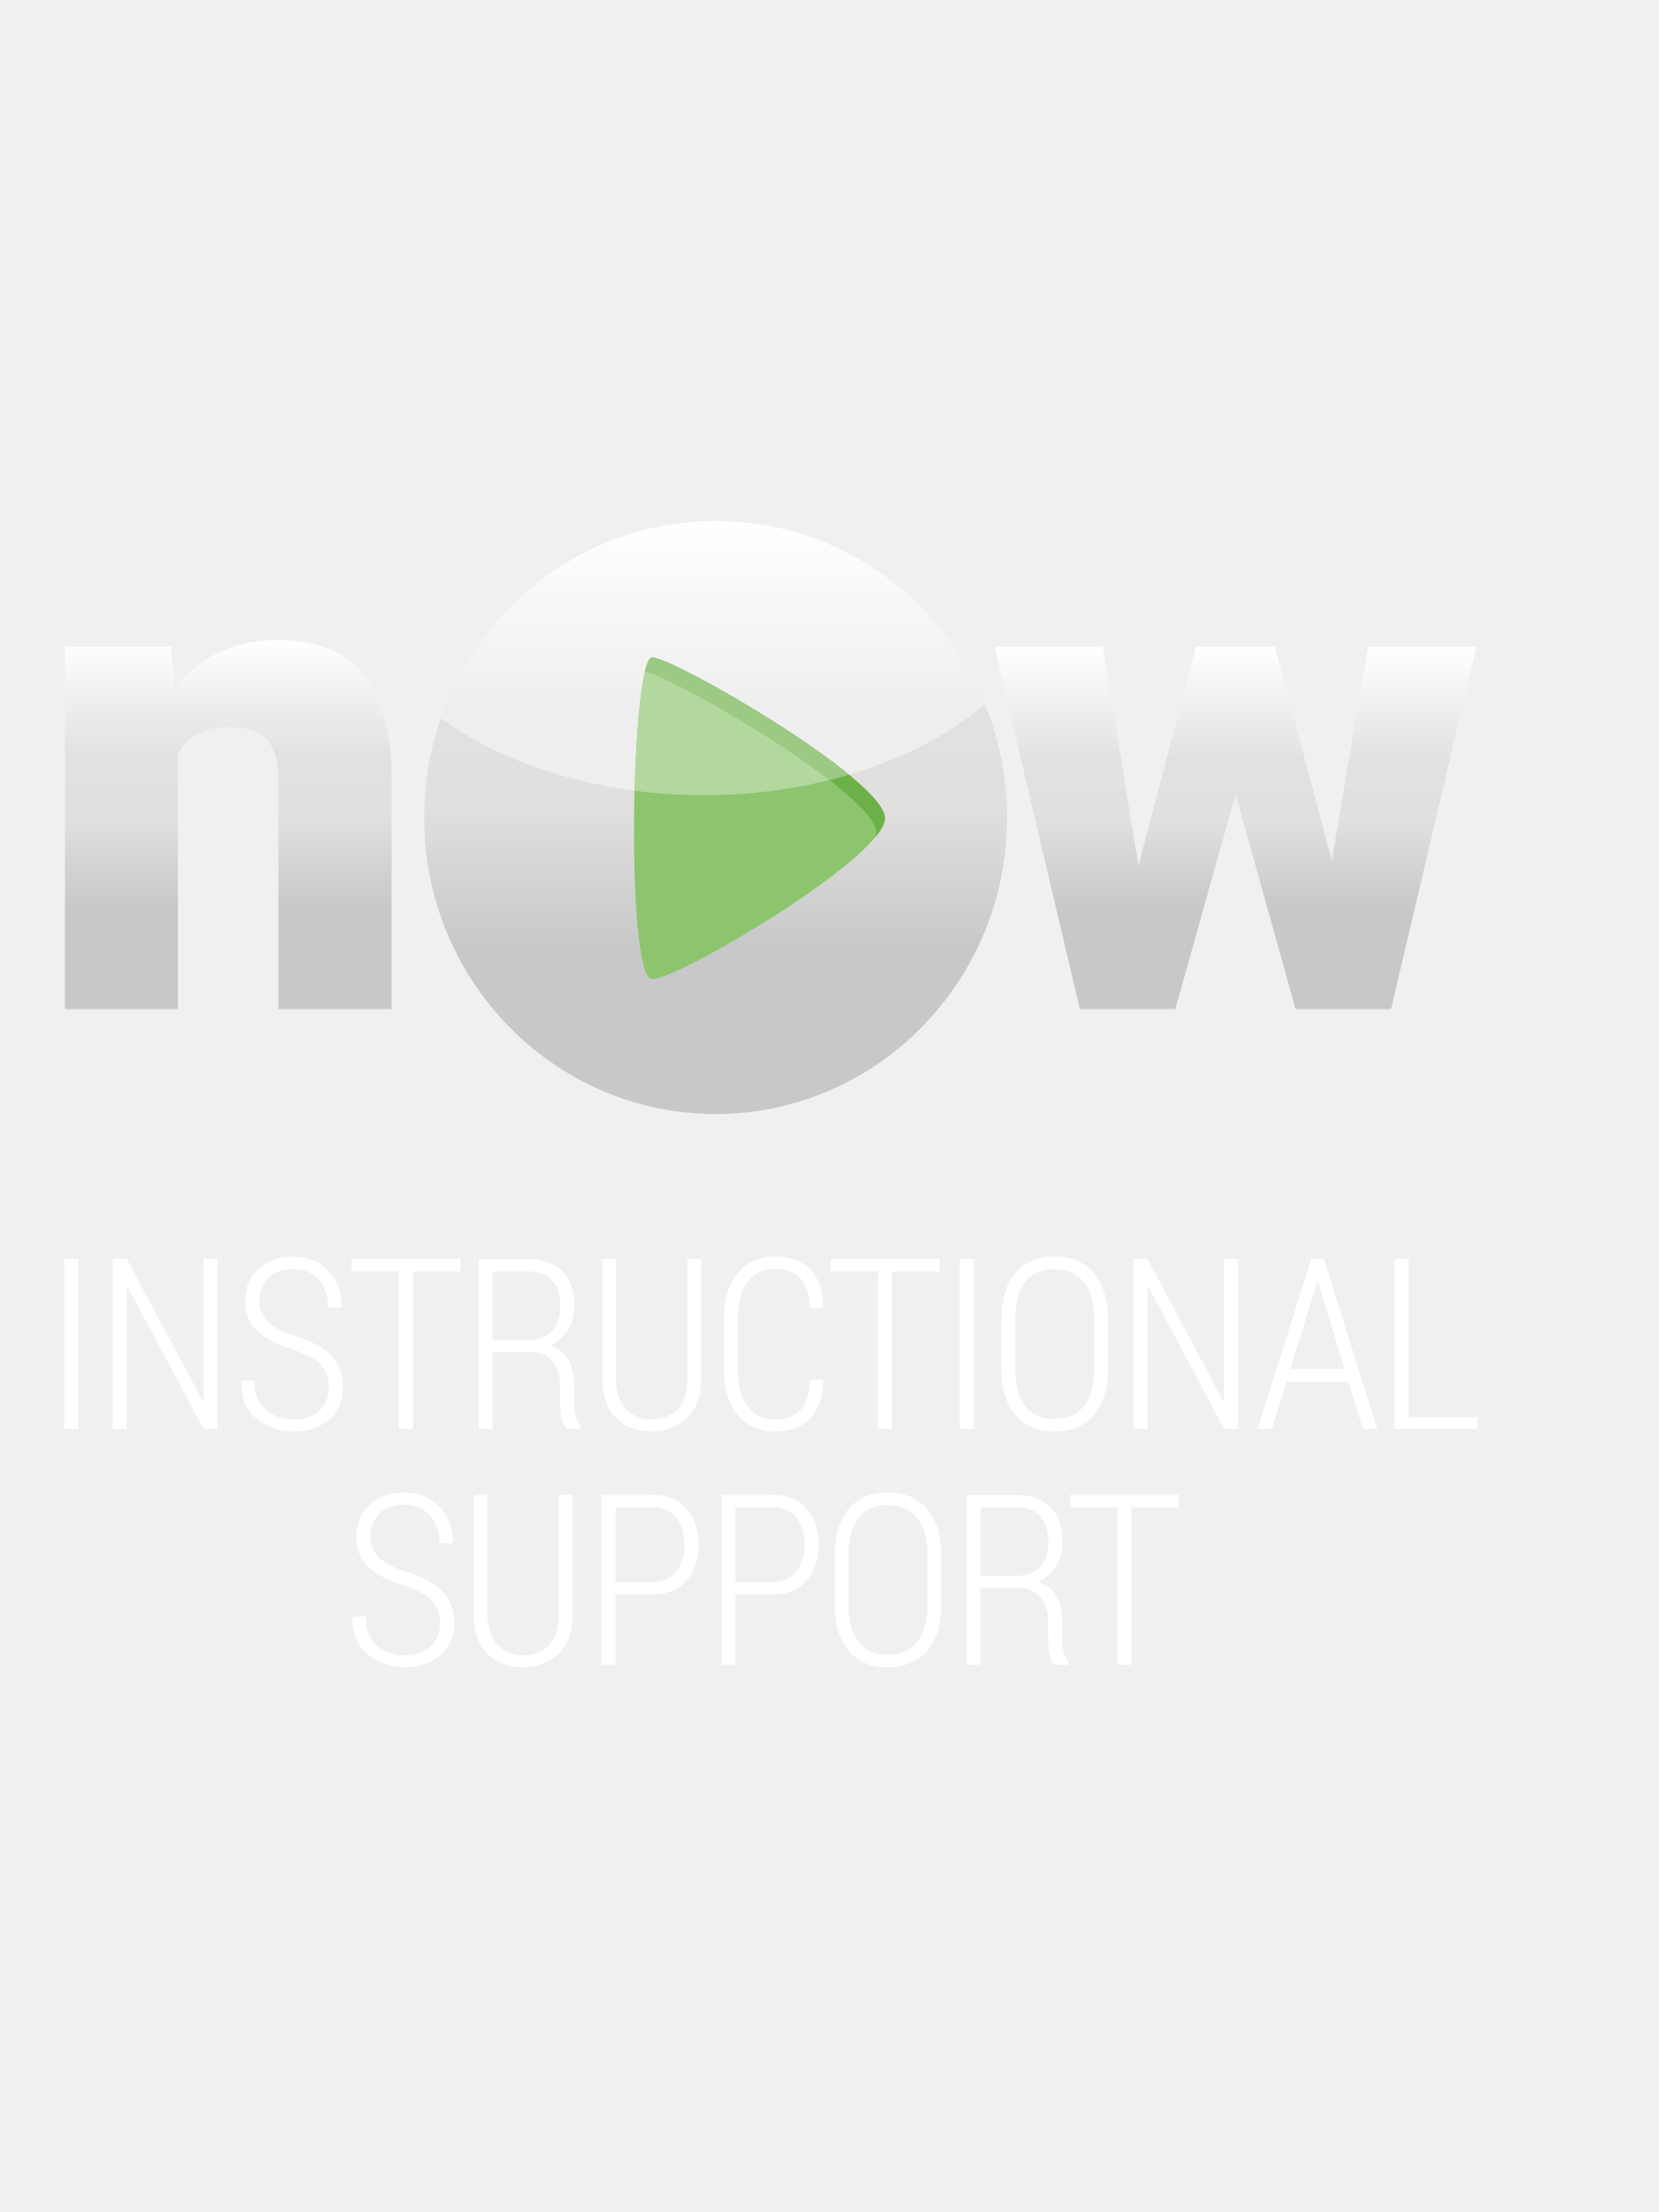
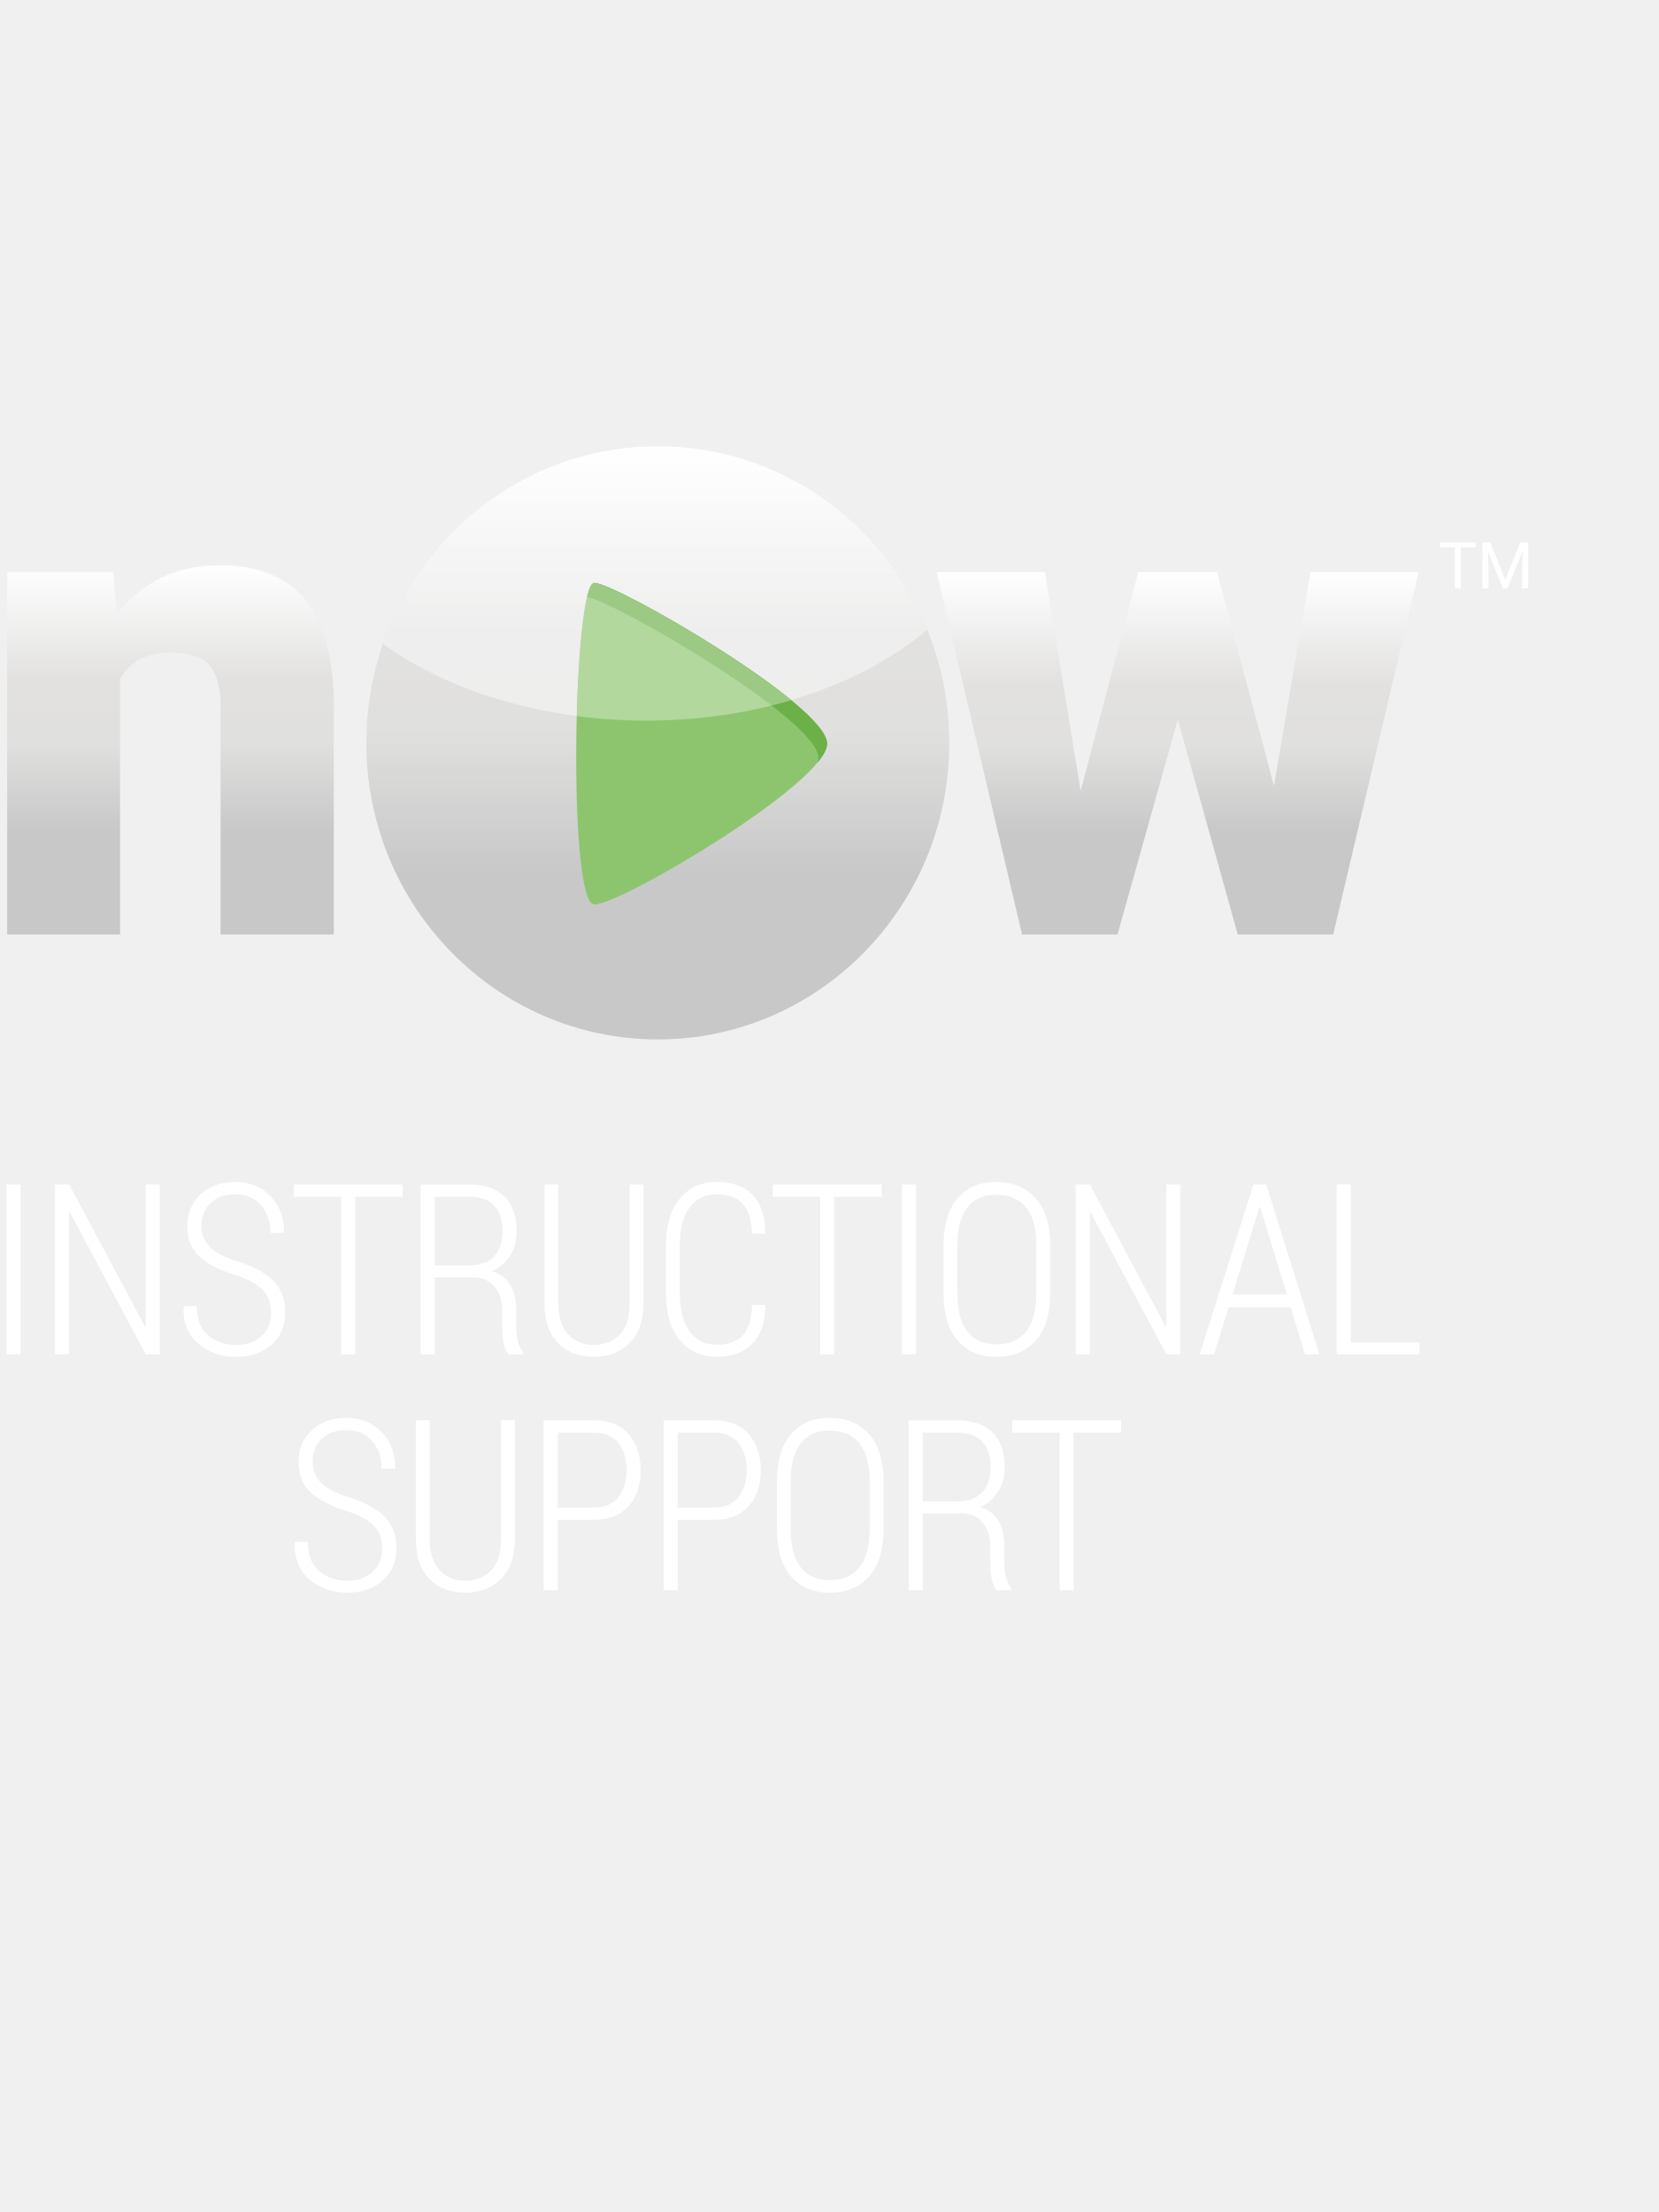
<svg xmlns="http://www.w3.org/2000/svg" version="1.1" id="Layer_1" x="0px" y="0px" viewBox="0 0 45 60" style="enable-background:new 0 0 45 60;" xml:space="preserve">
  <style type="text/css">
	.st0{fill:url(#SVGID_1_);}
	.st1{fill:url(#SVGID_2_);}
	.st2{fill:url(#SVGID_3_);}
	.st3{opacity:0.44;fill:#FFFFFF;enable-background:new    ;}
	.st4{fill:#8DC56F;}
	.st5{fill:#6CB048;}
	.st6{opacity:0.33;fill:#FFFFFF;enable-background:new    ;}
	.st7{fill:#FFFFFF;}
</style>
  <g>
    <g>
-       <linearGradient id="SVGID_1_" gradientUnits="userSpaceOnUse" x1="6.192" y1="7.359" x2="6.192" y2="17.372" gradientTransform="matrix(1 0 0 1 0 10)">
+       <linearGradient id="SVGID_1_" gradientUnits="userSpaceOnUse" x1="4.625" y1="54.664" x2="4.625" y2="44.651" gradientTransform="matrix(1 0 0 -1 0 70)">
        <stop offset="0" style="stop-color:#FFFFFF" />
        <stop offset="0.313" style="stop-color:#E2E1E0" />
        <stop offset="0.477" style="stop-color:#E0E0DF" />
        <stop offset="0.72" style="stop-color:#C8C8C8" />
      </linearGradient>
-       <path class="st0" d="M4.635,17.541l0.1,1.154c0.678-0.89,1.614-1.336,2.807-1.336c1.023,0,1.788,0.306,2.294,0.918    s0.768,1.532,0.786,2.762v6.333H7.551v-6.205c0-0.497-0.1-0.862-0.3-1.095s-0.563-0.35-1.09-0.35c-0.6,0-1.045,0.236-1.336,0.709    v6.941H1.763v-9.831C1.763,17.541,4.635,17.541,4.635,17.541z" />
-       <linearGradient id="SVGID_2_" gradientUnits="userSpaceOnUse" x1="33.511" y1="7.541" x2="33.511" y2="17.372" gradientTransform="matrix(1 0 0 1 0 10)">
+       <path class="st0" d="M3.067,15.517l0.1,1.154c0.678-0.89,1.614-1.336,2.807-1.336c1.023,0,1.788,0.306,2.294,0.918    c0.506,0.612,0.768,1.532,0.786,2.762v6.333H5.983v-6.205c0-0.497-0.1-0.862-0.3-1.095s-0.563-0.35-1.09-0.35    c-0.6,0-1.045,0.236-1.336,0.709v6.941H0.195v-9.831C0.195,15.517,3.067,15.517,3.067,15.517z" />
+       <linearGradient id="SVGID_2_" gradientUnits="userSpaceOnUse" x1="31.944" y1="54.483" x2="31.944" y2="44.651" gradientTransform="matrix(1 0 0 -1 0 70)">
        <stop offset="0" style="stop-color:#FFFFFF" />
        <stop offset="0.313" style="stop-color:#E2E1E0" />
        <stop offset="0.477" style="stop-color:#E0E0DF" />
        <stop offset="0.72" style="stop-color:#C8C8C8" />
      </linearGradient>
-       <path class="st1" d="M36.124,23.338l0.99-5.797h2.934l-2.317,9.831h-2.589l-1.626-5.833l-1.636,5.833h-2.589l-2.316-9.831h2.934    l0.972,5.933l1.564-5.933h2.135L36.124,23.338z" />
+       <path class="st1" d="M34.556,21.314l0.99-5.797h2.934l-2.317,9.831h-2.589l-1.626-5.833l-1.636,5.833h-2.589l-2.316-9.831h2.934    l0.972,5.933l1.564-5.933h2.135L34.556,21.314z" />
    </g>
-     <linearGradient id="SVGID_3_" gradientUnits="userSpaceOnUse" x1="19.41" y1="49.318" x2="19.41" y2="33.232" gradientTransform="matrix(1 0 0 -1 0 63.45)">
+     <linearGradient id="SVGID_3_" gradientUnits="userSpaceOnUse" x1="17.843" y1="-1.341" x2="17.843" y2="14.745" gradientTransform="matrix(1 0 0 1 0 13.45)">
      <stop offset="0" style="stop-color:#FFFFFF" />
      <stop offset="0.313" style="stop-color:#E2E1E0" />
      <stop offset="0.477" style="stop-color:#E0E0DF" />
      <stop offset="0.72" style="stop-color:#C8C8C8" />
    </linearGradient>
-     <path class="st2" d="M17.69,17.834c0.578,0,6.313,3.313,6.313,4.362c0,1.048-5.579,4.362-6.313,4.362   C16.957,26.559,17.113,17.834,17.69,17.834z M19.411,14.132c4.367,0,7.906,3.602,7.906,8.043c0,4.442-3.54,8.043-7.906,8.043   s-7.907-3.602-7.907-8.045S15.044,14.132,19.411,14.132z" />
-     <path class="st3" d="M19.411,14.132c-3.441,0-6.366,2.237-7.453,5.358c1.365,0.987,3.192,1.687,5.254,1.956   c0.051-1.905,0.223-3.613,0.478-3.613c0.428,0,3.675,1.814,5.338,3.181c1.456-0.43,2.722-1.089,3.691-1.909   C25.534,16.186,22.709,14.132,19.411,14.132z" />
-     <path class="st4" d="M17.69,17.834c0.578,0,6.313,3.313,6.313,4.362c0,1.048-5.579,4.362-6.313,4.362   C16.957,26.559,17.113,17.834,17.69,17.834z" />
+     <path class="st2" d="M16.122,15.81c0.578,0,6.313,3.313,6.313,4.362c0,1.048-5.579,4.362-6.313,4.362   C15.389,24.535,15.545,15.81,16.122,15.81z M17.843,12.108c4.367,0,7.906,3.602,7.906,8.043c0,4.442-3.54,8.043-7.906,8.043   s-7.907-3.602-7.907-8.045S13.476,12.108,17.843,12.108z" />
+     <path class="st3" d="M17.843,12.108c-3.441,0-6.366,2.237-7.453,5.358c1.365,0.987,3.192,1.687,5.254,1.956   c0.051-1.905,0.223-3.613,0.478-3.613c0.428,0,3.675,1.814,5.338,3.181c1.456-0.43,2.722-1.089,3.691-1.909   C23.966,14.163,21.141,12.108,17.843,12.108z" />
+     <path class="st4" d="M16.122,15.81c0.578,0,6.313,3.313,6.313,4.362c0,1.048-5.579,4.362-6.313,4.362   C15.389,24.535,15.545,15.81,16.122,15.81z" />
    <g>
-       <path class="st5" d="M17.69,17.834c-0.073,0-0.14,0.141-0.198,0.388c0.735,0.107,6.276,3.325,6.276,4.357    c0,0.039-0.011,0.082-0.025,0.129c0.166-0.201,0.262-0.376,0.262-0.511C24.002,21.147,18.267,17.834,17.69,17.834z" />
+       <path class="st5" d="M16.122,15.81c-0.073,0-0.14,0.141-0.198,0.388c0.735,0.107,6.276,3.325,6.276,4.357    c0,0.039-0.011,0.082-0.025,0.129c0.166-0.201,0.262-0.376,0.262-0.511C22.434,19.123,16.699,15.81,16.122,15.81z" />
    </g>
-     <path class="st6" d="M17.212,21.447c0.609,0.08,1.237,0.122,1.881,0.122c1.402,0,2.733-0.198,3.934-0.553   c-1.663-1.368-4.91-3.18-5.338-3.18C17.435,17.834,17.263,19.543,17.212,21.447z" />
+     <path class="st6" d="M15.644,19.424c0.609,0.08,1.237,0.122,1.881,0.122c1.402,0,2.733-0.198,3.934-0.553   c-1.663-1.368-4.91-3.18-5.338-3.18C15.867,15.81,15.695,17.519,15.644,19.424z" />
  </g>
  <g>
-     <path class="st7" d="M2.126,38.76H1.743v-4.609h0.383V38.76z" />
-     <path class="st7" d="M5.9,38.76H5.52l-2.058-3.859l-0.019,0.003v3.856H3.06v-4.609h0.383l2.058,3.859l0.019-0.003v-3.856H5.9   C5.9,34.151,5.9,38.76,5.9,38.76z" />
-     <path class="st7" d="M8.922,37.633c0-0.252-0.073-0.457-0.22-0.615S8.297,36.721,7.928,36.6c-0.42-0.129-0.738-0.295-0.954-0.498   c-0.216-0.204-0.325-0.476-0.325-0.818c0-0.352,0.121-0.641,0.363-0.864c0.242-0.224,0.553-0.335,0.936-0.335   c0.401,0,0.723,0.132,0.967,0.396s0.363,0.586,0.356,0.965l-0.01,0.019H8.903c0-0.306-0.085-0.557-0.255-0.752   S8.244,34.42,7.947,34.42c-0.289,0-0.514,0.081-0.674,0.244s-0.241,0.366-0.241,0.611c0,0.228,0.078,0.42,0.233,0.575   c0.155,0.155,0.418,0.291,0.79,0.407c0.409,0.127,0.72,0.298,0.932,0.514s0.318,0.501,0.318,0.853c0,0.369-0.125,0.662-0.375,0.879   c-0.25,0.216-0.572,0.325-0.964,0.325c-0.386,0-0.722-0.116-1.008-0.348s-0.424-0.569-0.413-1.01l0.006-0.019h0.354   c0,0.361,0.104,0.627,0.312,0.798s0.458,0.256,0.749,0.256c0.287,0,0.518-0.079,0.693-0.238S8.922,37.895,8.922,37.633z" />
-     <path class="st7" d="M12.489,34.486h-1.288v4.274h-0.38v-4.274H9.536V34.15h2.954v0.336H12.489z" />
-     <path class="st7" d="M13.359,36.673v2.086h-0.38v-4.606h1.323c0.414,0,0.73,0.109,0.95,0.326s0.329,0.533,0.329,0.949   c0,0.245-0.058,0.462-0.174,0.653c-0.116,0.191-0.281,0.331-0.494,0.422c0.234,0.072,0.403,0.201,0.505,0.387   s0.154,0.417,0.154,0.694v0.434c0,0.144,0.014,0.273,0.041,0.387c0.027,0.114,0.074,0.207,0.139,0.279v0.076h-0.389   c-0.065-0.076-0.11-0.182-0.135-0.318c-0.024-0.135-0.036-0.279-0.036-0.432v-0.422c0-0.279-0.071-0.502-0.212-0.667   s-0.336-0.248-0.583-0.248H13.359z M13.359,36.351h0.899c0.325,0,0.563-0.083,0.714-0.249c0.151-0.166,0.226-0.391,0.226-0.676   c0-0.302-0.074-0.534-0.222-0.696c-0.148-0.163-0.372-0.244-0.674-0.244h-0.943C13.359,34.486,13.359,36.351,13.359,36.351z" />
-     <path class="st7" d="M19.022,34.15v3.226c0,0.471-0.126,0.83-0.377,1.078c-0.251,0.248-0.578,0.372-0.981,0.372   c-0.395,0-0.714-0.124-0.959-0.372c-0.245-0.248-0.367-0.607-0.367-1.078V34.15h0.374v3.231c0,0.361,0.088,0.639,0.264,0.832   s0.406,0.29,0.689,0.29c0.298,0,0.536-0.092,0.714-0.277s0.267-0.467,0.267-0.845V34.15H19.022z" />
-     <path class="st7" d="M22.32,37.421l0.009,0.019c-0.004,0.45-0.122,0.793-0.354,1.03c-0.232,0.238-0.552,0.356-0.959,0.356   c-0.424,0-0.761-0.15-1.01-0.45s-0.374-0.727-0.374-1.282v-1.276c0-0.551,0.125-0.978,0.375-1.281   c0.25-0.303,0.586-0.454,1.008-0.454c0.411,0,0.732,0.116,0.962,0.348s0.347,0.578,0.351,1.038l-0.009,0.019h-0.351   c-0.011-0.365-0.095-0.635-0.253-0.809s-0.392-0.261-0.7-0.261c-0.317,0-0.564,0.119-0.741,0.358   c-0.177,0.239-0.266,0.583-0.266,1.034v1.287c0,0.459,0.089,0.808,0.266,1.046c0.177,0.239,0.424,0.358,0.741,0.358   c0.308,0,0.541-0.085,0.7-0.256c0.158-0.171,0.243-0.446,0.253-0.826h0.352C22.32,37.419,22.32,37.421,22.32,37.421z" />
-     <path class="st7" d="M25.482,34.486h-1.288v4.274h-0.38v-4.274h-1.285V34.15h2.954L25.482,34.486L25.482,34.486z" />
-     <path class="st7" d="M26.415,38.76h-0.383v-4.609h0.383V38.76z" />
-     <path class="st7" d="M30.055,37.104c0,0.559-0.13,0.986-0.391,1.281s-0.618,0.442-1.072,0.442c-0.445,0-0.795-0.147-1.049-0.442   c-0.254-0.294-0.381-0.721-0.381-1.281v-1.292c0-0.559,0.127-0.987,0.38-1.284c0.253-0.296,0.602-0.445,1.048-0.445   c0.454,0,0.812,0.149,1.073,0.446c0.262,0.298,0.393,0.725,0.393,1.282L30.055,37.104L30.055,37.104z M29.679,35.803   c0-0.456-0.094-0.799-0.282-1.029s-0.457-0.345-0.807-0.345c-0.34,0-0.6,0.115-0.782,0.345s-0.272,0.573-0.272,1.029v1.301   c0,0.462,0.091,0.808,0.272,1.039c0.182,0.23,0.443,0.345,0.785,0.345c0.35,0,0.619-0.115,0.806-0.345s0.28-0.576,0.28-1.039   C29.679,37.104,29.679,35.803,29.679,35.803z" />
-     <path class="st7" d="M33.585,38.76h-0.38l-2.058-3.859l-0.019,0.003v3.856h-0.383v-4.609h0.383l2.058,3.859l0.019-0.003v-3.856   h0.38V38.76z" />
-     <path class="st7" d="M36.576,37.481h-1.681l-0.393,1.279h-0.393l1.459-4.609h0.345l1.444,4.609h-0.392L36.576,37.481z    M35.002,37.132h1.469l-0.722-2.371H35.73L35.002,37.132z" />
-     <path class="st7" d="M38.208,38.437h1.862v0.323h-2.245v-4.609h0.383V38.437z" />
-     <path class="st7" d="M11.937,44.031c0-0.252-0.073-0.457-0.22-0.615c-0.147-0.157-0.405-0.297-0.774-0.417   c-0.42-0.129-0.738-0.295-0.954-0.499c-0.216-0.203-0.325-0.476-0.325-0.818c0-0.352,0.121-0.64,0.363-0.864   s0.553-0.336,0.936-0.336c0.401,0,0.723,0.132,0.967,0.396s0.363,0.586,0.356,0.965l-0.01,0.019h-0.358   c0-0.306-0.085-0.556-0.255-0.752c-0.17-0.195-0.404-0.293-0.701-0.293c-0.289,0-0.514,0.081-0.674,0.244   c-0.16,0.162-0.241,0.366-0.241,0.611c0,0.228,0.078,0.42,0.233,0.574c0.155,0.155,0.418,0.291,0.79,0.407   c0.409,0.126,0.72,0.298,0.932,0.514s0.318,0.501,0.318,0.853c0,0.369-0.125,0.662-0.375,0.878s-0.572,0.325-0.964,0.325   c-0.386,0-0.722-0.116-1.008-0.348s-0.424-0.569-0.413-1.01l0.006-0.019H9.92c0,0.361,0.104,0.627,0.312,0.798   S10.69,44.9,10.981,44.9c0.287,0,0.518-0.079,0.693-0.238C11.849,44.504,11.937,44.294,11.937,44.031z" />
-     <path class="st7" d="M15.533,40.548v3.226c0,0.471-0.126,0.83-0.377,1.078c-0.251,0.248-0.578,0.372-0.981,0.372   c-0.395,0-0.714-0.124-0.959-0.372s-0.367-0.607-0.367-1.078v-3.226h0.374v3.231c0,0.362,0.088,0.639,0.264,0.832   s0.406,0.29,0.689,0.29c0.298,0,0.536-0.093,0.714-0.278c0.178-0.185,0.267-0.467,0.267-0.845v-3.231L15.533,40.548L15.533,40.548z   " />
-     <path class="st7" d="M16.694,43.249v1.909h-0.38v-4.609h1.364c0.403,0,0.716,0.123,0.937,0.37c0.222,0.247,0.332,0.573,0.332,0.978   c0,0.409-0.111,0.737-0.332,0.983c-0.222,0.246-0.534,0.369-0.937,0.369H16.694z M16.694,42.916h0.985   c0.296,0,0.517-0.097,0.665-0.29s0.222-0.434,0.222-0.723c0-0.293-0.074-0.537-0.222-0.73s-0.369-0.29-0.665-0.29h-0.985V42.916z" />
-     <path class="st7" d="M19.951,43.249v1.909h-0.38v-4.609h1.364c0.403,0,0.716,0.123,0.937,0.37c0.222,0.247,0.332,0.573,0.332,0.978   c0,0.409-0.111,0.737-0.332,0.983c-0.222,0.246-0.534,0.369-0.937,0.369H19.951z M19.951,42.916h0.985   c0.296,0,0.517-0.097,0.665-0.29s0.222-0.434,0.222-0.723c0-0.293-0.074-0.537-0.222-0.73s-0.369-0.29-0.665-0.29h-0.985V42.916z" />
-     <path class="st7" d="M25.535,43.502c0,0.559-0.13,0.986-0.391,1.28c-0.261,0.295-0.618,0.442-1.072,0.442   c-0.445,0-0.795-0.147-1.049-0.442c-0.254-0.294-0.381-0.721-0.381-1.28V42.21c0-0.559,0.127-0.987,0.38-1.283   c0.253-0.296,0.602-0.445,1.048-0.445c0.454,0,0.812,0.149,1.073,0.446c0.262,0.298,0.393,0.725,0.393,1.282L25.535,43.502   L25.535,43.502z M25.158,42.201c0-0.456-0.094-0.799-0.282-1.029s-0.457-0.345-0.807-0.345c-0.34,0-0.6,0.115-0.782,0.345   s-0.272,0.573-0.272,1.029v1.301c0,0.462,0.091,0.808,0.272,1.038c0.182,0.23,0.443,0.345,0.785,0.345   c0.35,0,0.619-0.115,0.806-0.345s0.28-0.576,0.28-1.038C25.158,43.502,25.158,42.201,25.158,42.201z" />
-     <path class="st7" d="M26.598,43.072v2.086h-0.38v-4.606h1.323c0.414,0,0.73,0.108,0.95,0.326c0.22,0.217,0.329,0.533,0.329,0.948   c0,0.245-0.058,0.462-0.174,0.653c-0.116,0.191-0.281,0.332-0.494,0.422c0.234,0.072,0.403,0.201,0.505,0.387   s0.154,0.417,0.154,0.694v0.434c0,0.144,0.014,0.273,0.041,0.387c0.027,0.114,0.074,0.207,0.139,0.279v0.076h-0.389   c-0.065-0.076-0.11-0.182-0.135-0.318c-0.024-0.135-0.036-0.279-0.036-0.432v-0.422c0-0.279-0.071-0.502-0.212-0.667   s-0.336-0.247-0.583-0.247H26.598z M26.598,42.749h0.899c0.325,0,0.563-0.083,0.714-0.249s0.226-0.391,0.226-0.676   c0-0.302-0.074-0.534-0.222-0.696s-0.372-0.244-0.674-0.244h-0.943V42.749z" />
-     <path class="st7" d="M31.978,40.884H30.69v4.274h-0.38v-4.274h-1.285v-0.336h2.954L31.978,40.884L31.978,40.884z" />
+     <path class="st7" d="M0.558,36.736H0.175v-4.609h0.383V36.736z" />
+     <path class="st7" d="M4.332,36.736h-0.38l-2.058-3.859L1.875,32.88v3.856H1.492v-4.609h0.383l2.058,3.859l0.019-0.003v-3.856h0.38   C4.332,32.128,4.332,36.736,4.332,36.736z" />
+     <path class="st7" d="M7.354,35.609c0-0.252-0.073-0.457-0.22-0.615c-0.147-0.158-0.405-0.297-0.774-0.418   c-0.42-0.129-0.738-0.295-0.954-0.498c-0.216-0.204-0.325-0.476-0.325-0.818c0-0.352,0.121-0.641,0.363-0.864   c0.242-0.224,0.553-0.335,0.936-0.335c0.401,0,0.723,0.132,0.967,0.396s0.363,0.586,0.356,0.965l-0.01,0.019H7.335   c0-0.306-0.085-0.557-0.255-0.752s-0.404-0.293-0.701-0.293c-0.289,0-0.514,0.081-0.674,0.244c-0.16,0.163-0.241,0.366-0.241,0.611   c0,0.228,0.078,0.42,0.233,0.575c0.155,0.155,0.418,0.291,0.79,0.407c0.409,0.127,0.72,0.298,0.932,0.514   c0.212,0.216,0.318,0.501,0.318,0.853c0,0.369-0.125,0.662-0.375,0.879c-0.25,0.216-0.572,0.325-0.964,0.325   c-0.386,0-0.722-0.116-1.008-0.348c-0.286-0.232-0.424-0.569-0.413-1.01l0.006-0.019h0.354c0,0.361,0.104,0.627,0.312,0.798   c0.208,0.171,0.458,0.256,0.749,0.256c0.287,0,0.518-0.079,0.693-0.238C7.266,36.085,7.354,35.871,7.354,35.609z" />
+     <path class="st7" d="M10.921,32.463H9.633v4.274h-0.38v-4.274H7.968v-0.336h2.954L10.921,32.463L10.921,32.463z" />
+     <path class="st7" d="M11.791,34.649v2.086h-0.38V32.13h1.323c0.414,0,0.73,0.109,0.95,0.326c0.22,0.217,0.329,0.533,0.329,0.949   c0,0.245-0.058,0.462-0.174,0.653c-0.116,0.191-0.281,0.331-0.494,0.422c0.234,0.072,0.403,0.201,0.505,0.387   c0.102,0.186,0.154,0.417,0.154,0.694v0.434c0,0.144,0.014,0.273,0.041,0.387s0.074,0.207,0.139,0.279v0.076h-0.389   c-0.065-0.076-0.11-0.182-0.135-0.318c-0.024-0.135-0.036-0.279-0.036-0.432v-0.422c0-0.279-0.071-0.502-0.212-0.667   c-0.141-0.165-0.336-0.248-0.583-0.248H11.791z M11.791,34.327h0.899c0.325,0,0.563-0.083,0.714-0.249   c0.151-0.166,0.226-0.391,0.226-0.676c0-0.302-0.074-0.534-0.222-0.696c-0.148-0.163-0.372-0.244-0.674-0.244h-0.943   C11.791,32.463,11.791,34.327,11.791,34.327z" />
+     <path class="st7" d="M17.454,32.127v3.226c0,0.471-0.126,0.83-0.377,1.078c-0.251,0.248-0.578,0.372-0.981,0.372   c-0.395,0-0.714-0.124-0.959-0.372c-0.245-0.248-0.367-0.607-0.367-1.078v-3.226h0.374v3.231c0,0.361,0.088,0.639,0.264,0.832   s0.406,0.29,0.689,0.29c0.298,0,0.536-0.092,0.714-0.277c0.178-0.185,0.267-0.467,0.267-0.845v-3.231H17.454z" />
+     <path class="st7" d="M20.752,35.397l0.009,0.019c-0.004,0.45-0.122,0.793-0.354,1.03c-0.232,0.238-0.552,0.356-0.959,0.356   c-0.424,0-0.761-0.15-1.01-0.45c-0.249-0.3-0.374-0.727-0.374-1.282v-1.276c0-0.551,0.125-0.978,0.375-1.281   s0.586-0.454,1.008-0.454c0.411,0,0.732,0.116,0.962,0.348c0.23,0.232,0.347,0.578,0.351,1.038l-0.009,0.019H20.4   c-0.011-0.365-0.095-0.635-0.253-0.809c-0.158-0.174-0.392-0.261-0.7-0.261c-0.317,0-0.564,0.119-0.741,0.358   c-0.177,0.239-0.266,0.583-0.266,1.034v1.287c0,0.459,0.089,0.808,0.266,1.046c0.177,0.239,0.424,0.358,0.741,0.358   c0.308,0,0.541-0.085,0.7-0.256c0.158-0.171,0.243-0.446,0.253-0.826h0.352C20.752,35.396,20.752,35.397,20.752,35.397z" />
+     <path class="st7" d="M23.914,32.463h-1.288v4.274h-0.38v-4.274h-1.285v-0.336h2.954L23.914,32.463L23.914,32.463z" />
+     <path class="st7" d="M24.847,36.736h-0.383v-4.609h0.383V36.736z" />
+     <path class="st7" d="M28.487,35.08c0,0.559-0.13,0.986-0.391,1.281s-0.618,0.442-1.072,0.442c-0.445,0-0.795-0.147-1.049-0.442   c-0.254-0.294-0.381-0.721-0.381-1.281v-1.292c0-0.559,0.127-0.987,0.38-1.284c0.253-0.296,0.602-0.445,1.048-0.445   c0.454,0,0.812,0.149,1.073,0.446c0.262,0.298,0.393,0.725,0.393,1.282L28.487,35.08L28.487,35.08z M28.111,33.78   c0-0.456-0.094-0.799-0.282-1.029c-0.188-0.23-0.457-0.345-0.807-0.345c-0.34,0-0.6,0.115-0.782,0.345   c-0.182,0.23-0.272,0.573-0.272,1.029v1.301c0,0.462,0.091,0.808,0.272,1.039c0.182,0.23,0.443,0.345,0.785,0.345   c0.35,0,0.619-0.115,0.806-0.345c0.187-0.23,0.28-0.576,0.28-1.039C28.111,35.08,28.111,33.78,28.111,33.78z" />
+     <path class="st7" d="M32.017,36.736h-0.38l-2.058-3.859L29.56,32.88v3.856h-0.383v-4.609h0.383l2.058,3.859l0.019-0.003v-3.856   h0.38V36.736z" />
+     <path class="st7" d="M35.008,35.457h-1.681l-0.393,1.279h-0.393L34,32.127h0.345l1.444,4.609h-0.392L35.008,35.457z M33.434,35.108   h1.469l-0.722-2.371h-0.019L33.434,35.108z" />
+     <path class="st7" d="M36.64,36.413h1.862v0.323h-2.245v-4.609h0.383V36.413z" />
+     <path class="st7" d="M10.369,42.007c0-0.252-0.073-0.457-0.22-0.615c-0.147-0.157-0.405-0.297-0.774-0.417   c-0.42-0.129-0.738-0.295-0.954-0.499C8.205,40.273,8.096,40,8.096,39.658c0-0.352,0.121-0.64,0.363-0.864   c0.242-0.224,0.553-0.336,0.936-0.336c0.401,0,0.723,0.132,0.967,0.396c0.244,0.264,0.363,0.586,0.356,0.965l-0.01,0.019H10.35   c0-0.306-0.085-0.556-0.255-0.752c-0.17-0.195-0.404-0.293-0.701-0.293c-0.289,0-0.514,0.081-0.674,0.244   c-0.16,0.162-0.241,0.366-0.241,0.611c0,0.228,0.078,0.42,0.233,0.574c0.155,0.155,0.418,0.291,0.79,0.407   c0.409,0.126,0.72,0.298,0.932,0.514c0.212,0.216,0.318,0.501,0.318,0.853c0,0.369-0.125,0.662-0.375,0.878   C10.127,43.09,9.805,43.2,9.413,43.2c-0.386,0-0.722-0.116-1.008-0.348c-0.286-0.232-0.424-0.569-0.413-1.01l0.006-0.019h0.354   c0,0.361,0.104,0.627,0.312,0.798c0.208,0.171,0.458,0.256,0.749,0.256c0.287,0,0.518-0.079,0.693-0.238   C10.281,42.48,10.369,42.271,10.369,42.007z" />
+     <path class="st7" d="M13.965,38.524v3.226c0,0.471-0.126,0.83-0.377,1.078c-0.251,0.248-0.578,0.372-0.981,0.372   c-0.395,0-0.714-0.124-0.959-0.372c-0.245-0.248-0.367-0.607-0.367-1.078v-3.226h0.374v3.231c0,0.362,0.088,0.639,0.264,0.832   c0.176,0.193,0.406,0.29,0.689,0.29c0.298,0,0.536-0.093,0.714-0.278c0.178-0.185,0.267-0.467,0.267-0.845v-3.231L13.965,38.524   L13.965,38.524z" />
+     <path class="st7" d="M15.126,41.226v1.909h-0.38v-4.609h1.364c0.403,0,0.716,0.123,0.937,0.37c0.222,0.247,0.332,0.573,0.332,0.978   c0,0.409-0.111,0.737-0.332,0.983c-0.222,0.246-0.534,0.369-0.937,0.369H15.126z M15.126,40.893h0.985   c0.296,0,0.517-0.097,0.665-0.29s0.222-0.434,0.222-0.723c0-0.293-0.074-0.537-0.222-0.73s-0.369-0.29-0.665-0.29h-0.985V40.893z" />
+     <path class="st7" d="M18.383,41.226v1.909h-0.38v-4.609h1.364c0.403,0,0.716,0.123,0.937,0.37c0.222,0.247,0.332,0.573,0.332,0.978   c0,0.409-0.111,0.737-0.332,0.983c-0.222,0.246-0.534,0.369-0.937,0.369H18.383z M18.383,40.893h0.985   c0.296,0,0.517-0.097,0.665-0.29s0.222-0.434,0.222-0.723c0-0.293-0.074-0.537-0.222-0.73s-0.369-0.29-0.665-0.29h-0.985V40.893z" />
+     <path class="st7" d="M23.967,41.479c0,0.559-0.13,0.986-0.391,1.28c-0.261,0.295-0.618,0.442-1.072,0.442   c-0.445,0-0.795-0.147-1.049-0.442c-0.254-0.294-0.381-0.721-0.381-1.28v-1.292c0-0.559,0.127-0.987,0.38-1.283   c0.253-0.296,0.602-0.445,1.048-0.445c0.454,0,0.812,0.149,1.073,0.446c0.262,0.298,0.393,0.725,0.393,1.282L23.967,41.479   L23.967,41.479z M23.59,40.177c0-0.456-0.094-0.799-0.282-1.029c-0.188-0.23-0.457-0.345-0.807-0.345   c-0.34,0-0.6,0.115-0.782,0.345c-0.182,0.23-0.272,0.573-0.272,1.029v1.301c0,0.462,0.091,0.808,0.272,1.038   c0.182,0.23,0.443,0.345,0.785,0.345c0.35,0,0.619-0.115,0.806-0.345c0.187-0.23,0.28-0.576,0.28-1.038   C23.59,41.479,23.59,40.177,23.59,40.177z" />
+     <path class="st7" d="M25.03,41.049v2.086h-0.38v-4.606h1.323c0.414,0,0.73,0.108,0.95,0.326c0.22,0.217,0.329,0.533,0.329,0.948   c0,0.245-0.058,0.462-0.174,0.653c-0.116,0.191-0.281,0.332-0.494,0.422c0.234,0.072,0.403,0.201,0.505,0.387   c0.102,0.186,0.154,0.417,0.154,0.694v0.434c0,0.144,0.014,0.273,0.041,0.387c0.027,0.114,0.074,0.207,0.139,0.279v0.076h-0.389   c-0.065-0.076-0.11-0.182-0.135-0.318c-0.024-0.135-0.036-0.279-0.036-0.432v-0.422c0-0.279-0.071-0.502-0.212-0.667   s-0.336-0.247-0.583-0.247H25.03z M25.03,40.726h0.899c0.325,0,0.563-0.083,0.714-0.249s0.226-0.391,0.226-0.676   c0-0.302-0.074-0.534-0.222-0.696c-0.148-0.162-0.372-0.244-0.674-0.244H25.03V40.726z" />
+     <path class="st7" d="M30.41,38.86h-1.288v4.274h-0.38V38.86h-1.285v-0.336h2.954L30.41,38.86L30.41,38.86z" />
+   </g>
+   <g>
+     <g>
+       <path class="st7" d="M40.026,14.847h-0.4v1.112h-0.164v-1.112h-0.399v-0.134h0.964V14.847z" />
+       <path class="st7" d="M40.423,14.712l0.407,1.017l0.408-1.017h0.213v1.246h-0.165v-0.485l0.016-0.524l-0.409,1.009h-0.126    l-0.408-1.007l0.016,0.522v0.485h-0.164v-1.246H40.423z" />
+     </g>
  </g>
</svg>
